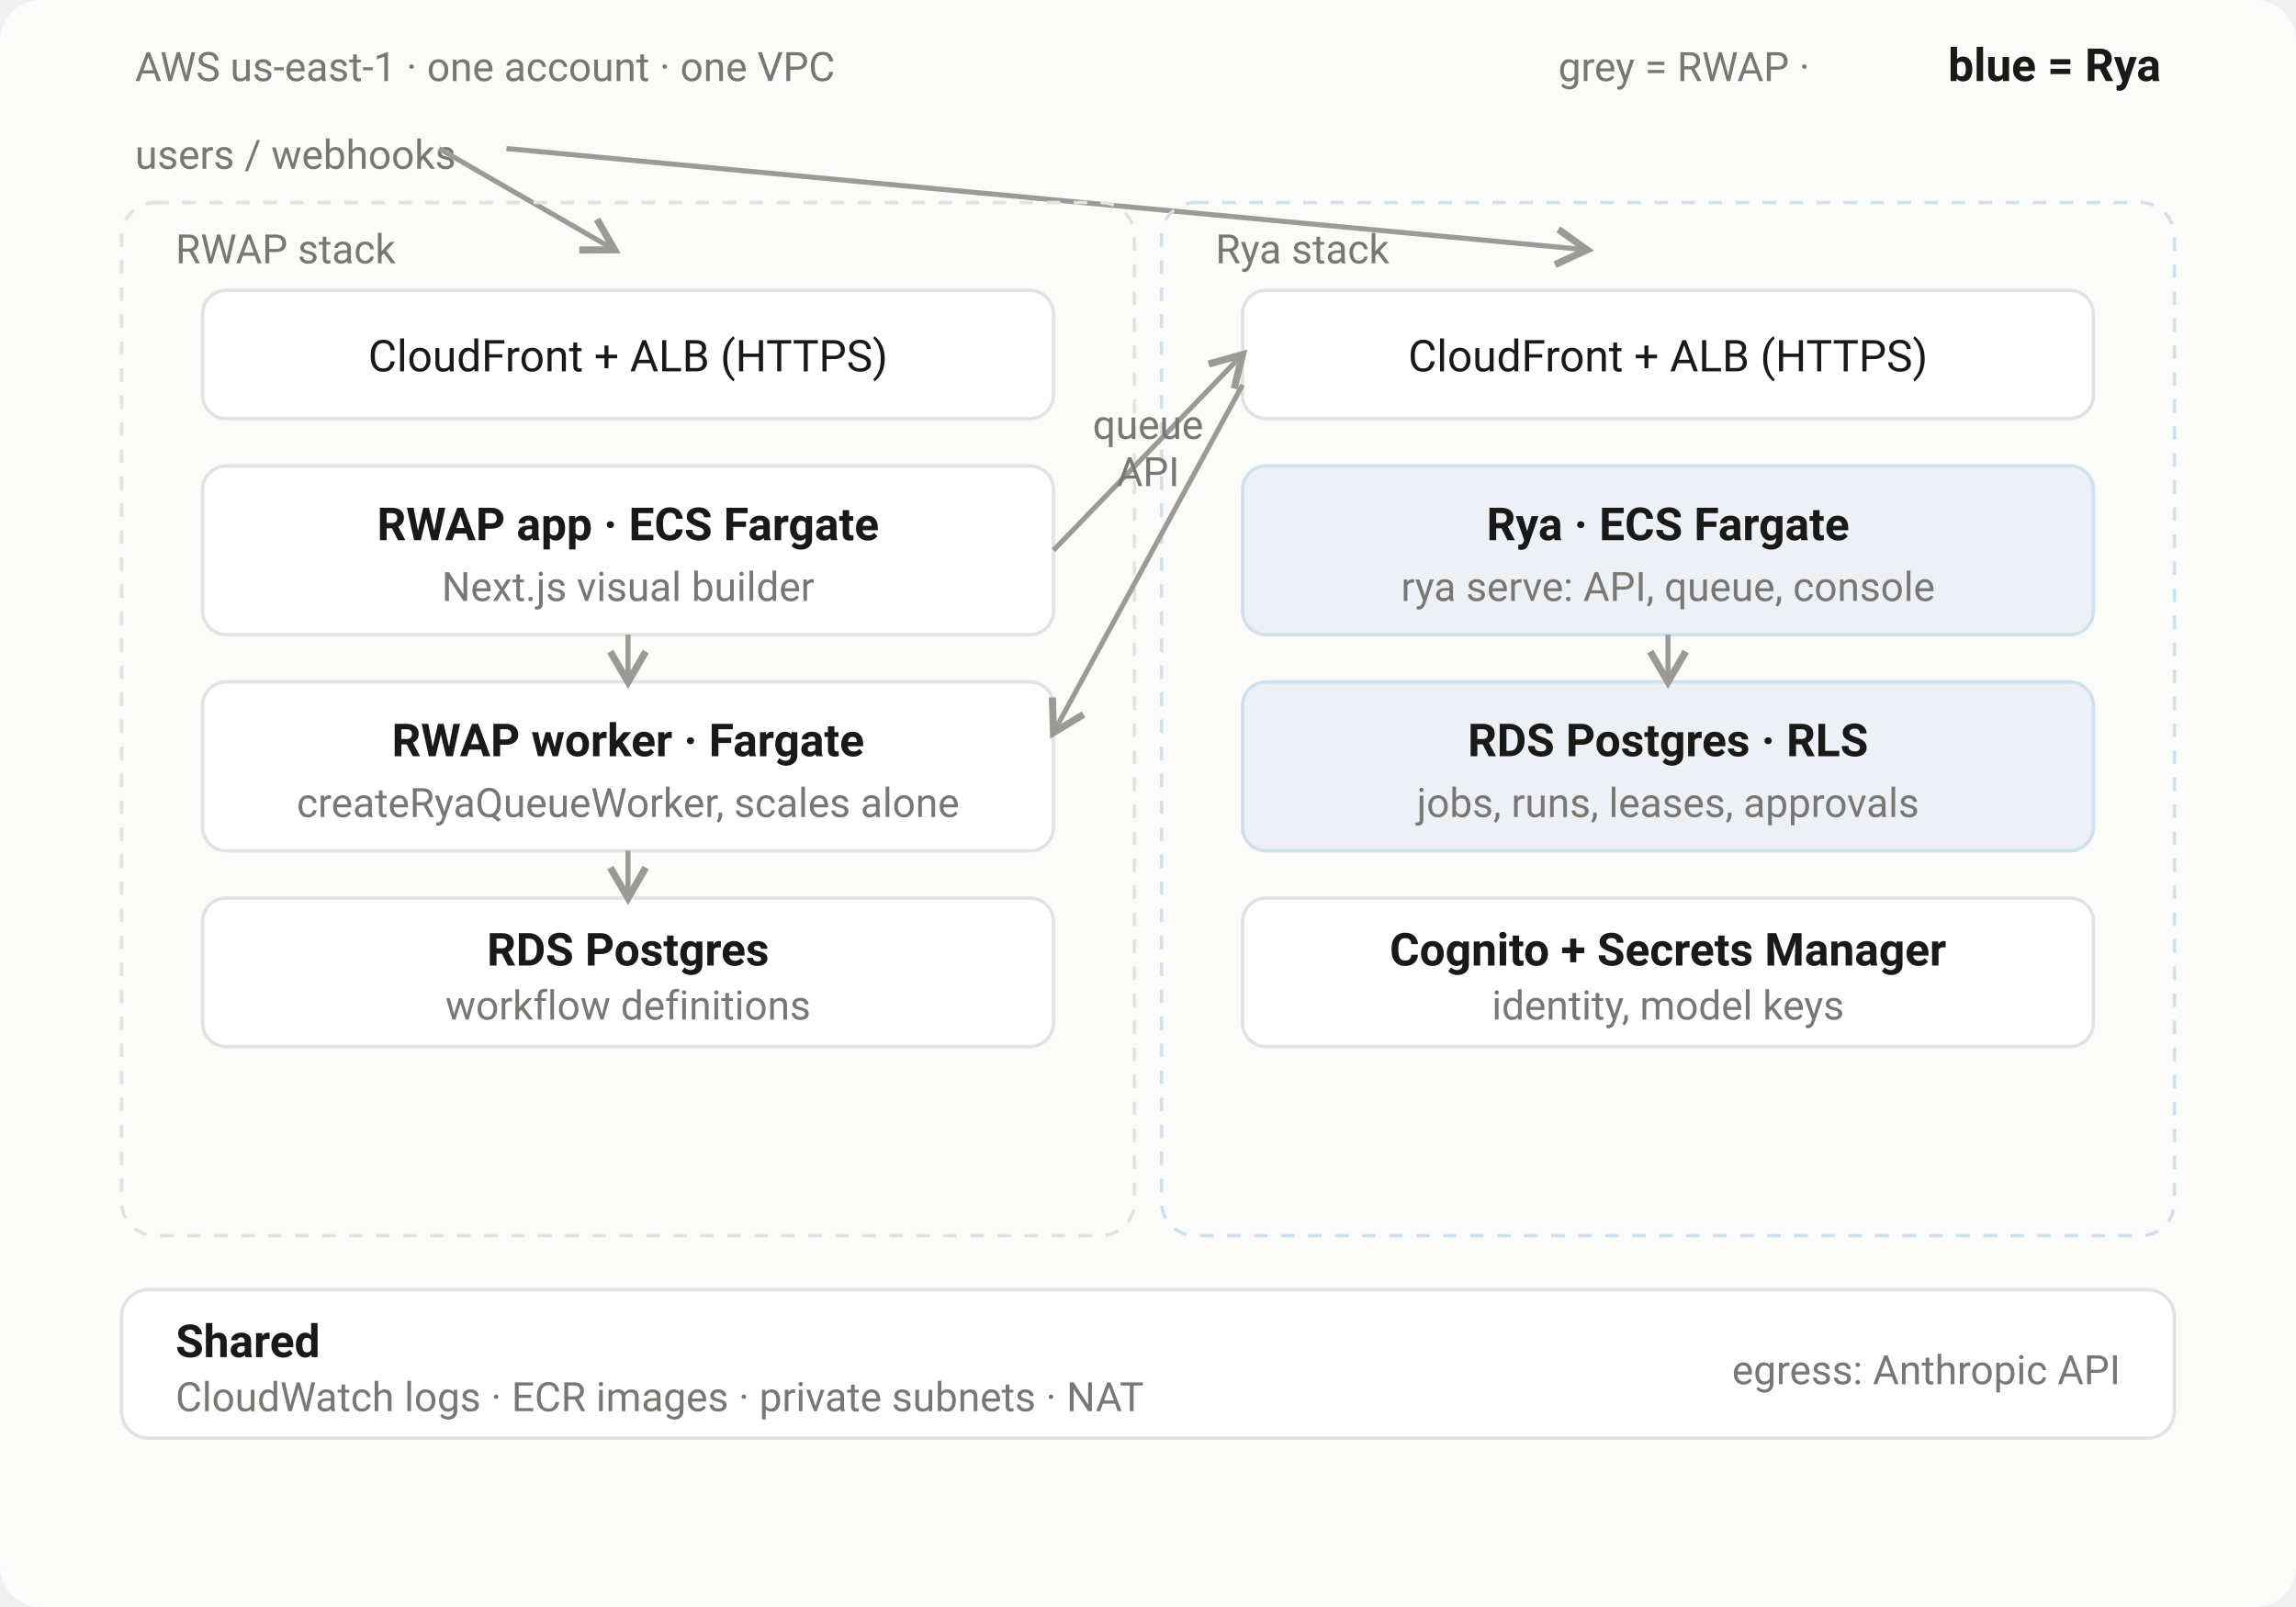
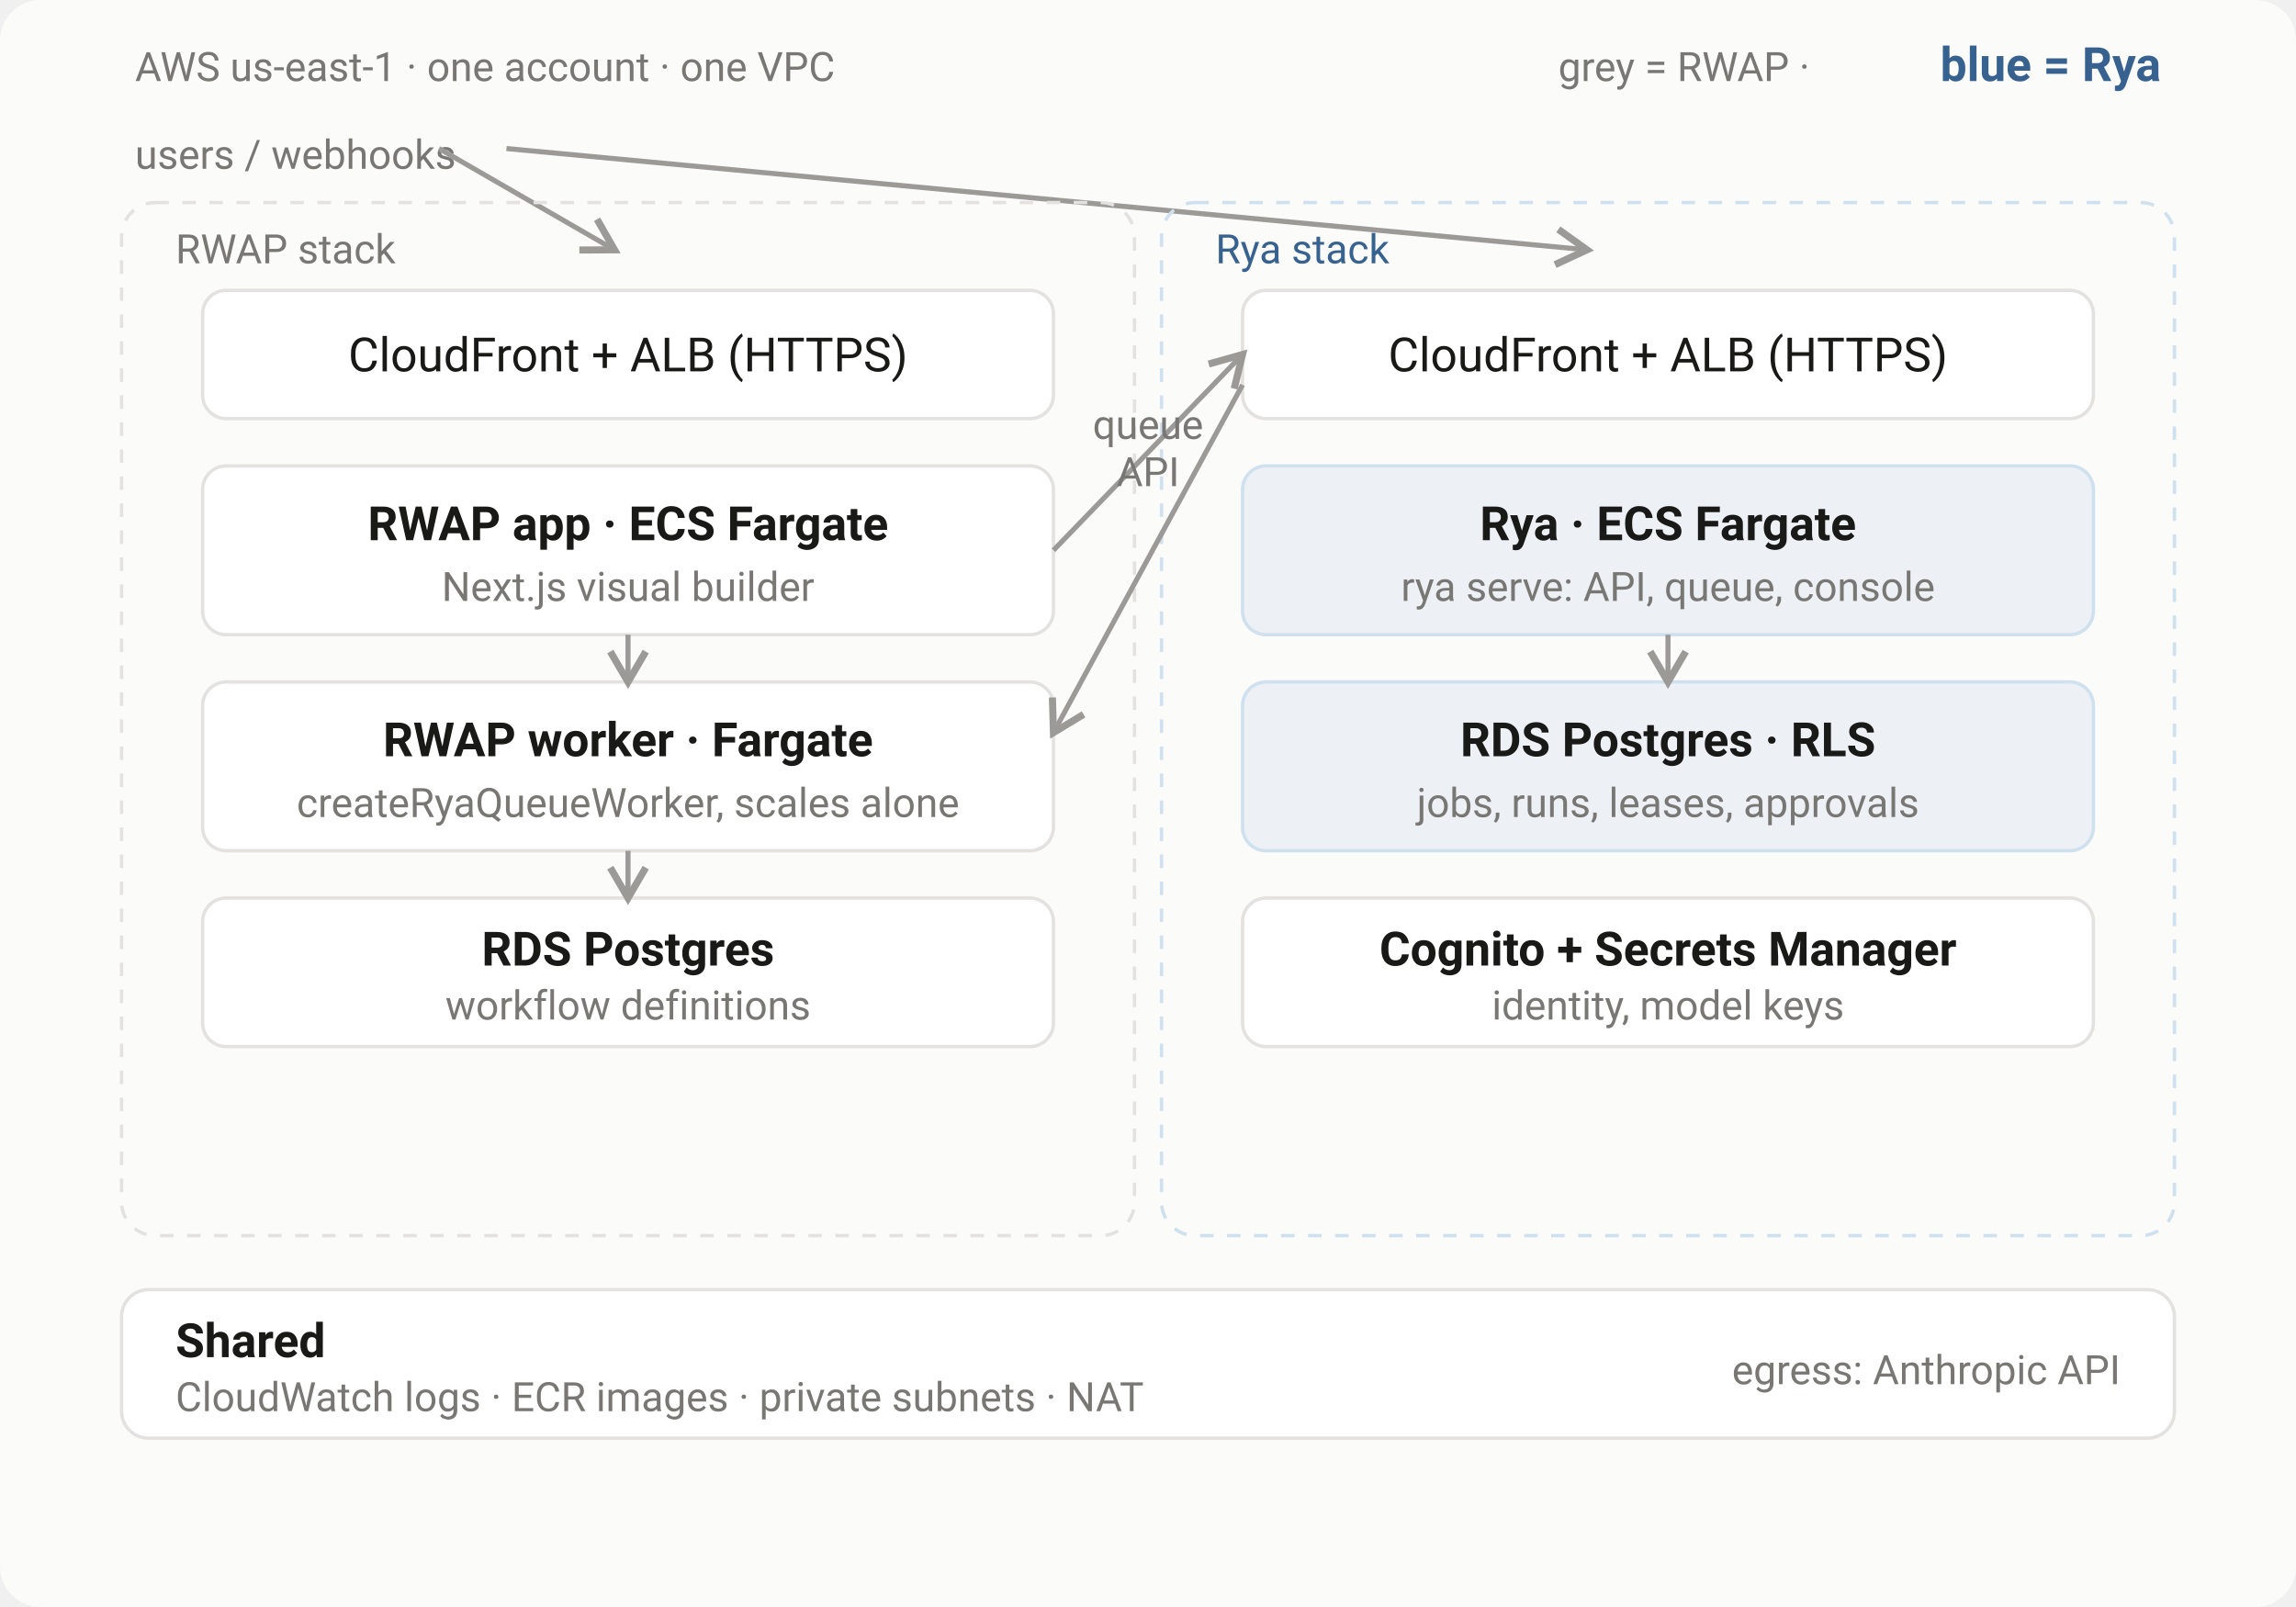
<svg xmlns="http://www.w3.org/2000/svg" width="100%" viewBox="0 0 680 476" role="img" aria-label="RWAP and Rya on AWS">
-   <style>
-   text{font-family:system-ui,-apple-system,'Segoe UI',Roboto,sans-serif}
-   .t{font-size:13px;fill:#191918}.ts{font-size:12px;fill:#787774}.th{font-size:13.5px;font-weight:600;fill:#191918}
-   .box{fill:#ffffff;stroke:#e3e2e0;stroke-width:1}
-   .blue .box{fill:#edf1f6;stroke:#cfe0ef}
-   .arr{stroke:#9b9a97;stroke-width:1.5;fill:none;marker-end:url(#c)}
- </style>
  <defs>
    <marker id="c" markerWidth="9" markerHeight="9" refX="7" refY="4.5" orient="auto">
      <path d="M1,1 L7,4.5 L1,8" fill="none" stroke="#9b9a97" stroke-width="1.4" />
    </marker>
  </defs>
  <rect x="0" y="0" width="680" height="476" rx="12" fill="#fbfbfa" />
-   <text class="ts" x="40" y="24">AWS us-east-1 · one account · one VPC</text>
-   <text class="th" x="640" y="24" text-anchor="end" fill="#37618e">blue = Rya</text>
-   <text class="ts" x="536" y="24" text-anchor="end">grey = RWAP  ·</text>
-   <text class="ts" x="40" y="50">users / webhooks</text>
-   <line class="arr" x1="130" y1="44" x2="182" y2="74" />
-   <line class="arr" x1="150" y1="44" x2="470" y2="74" />
-   <rect x="36" y="60" width="300" height="306" rx="10" fill="none" stroke="#e3e2e0" stroke-dasharray="4 4" />
-   <text class="ts" x="52" y="78">RWAP stack</text>
-   <g>
-     <rect class="box" x="60" y="86" width="252" height="38" rx="7" />
-     <text class="t" x="186" y="110" text-anchor="middle">CloudFront + ALB (HTTPS)</text>
-   </g>
-   <g>
-     <rect class="box" x="60" y="138" width="252" height="50" rx="7" />
-     <text class="th" x="186" y="160" text-anchor="middle">RWAP app · ECS Fargate</text>
-     <text class="ts" x="186" y="178" text-anchor="middle">Next.js visual builder</text>
-   </g>
-   <g>
-     <rect class="box" x="60" y="202" width="252" height="50" rx="7" />
-     <text class="th" x="186" y="224" text-anchor="middle">RWAP worker · Fargate</text>
-     <text class="ts" x="186" y="242" text-anchor="middle">createRyaQueueWorker, scales alone</text>
-   </g>
-   <g>
-     <rect class="box" x="60" y="266" width="252" height="44" rx="7" />
-     <text class="th" x="186" y="286" text-anchor="middle">RDS Postgres</text>
-     <text class="ts" x="186" y="302" text-anchor="middle">workflow definitions</text>
-   </g>
-   <line class="arr" x1="186" y1="188" x2="186" y2="202" />
-   <line class="arr" x1="186" y1="252" x2="186" y2="266" />
-   <rect x="344" y="60" width="300" height="306" rx="10" fill="none" stroke="#cfe0ef" stroke-dasharray="4 4" />
-   <text class="ts" x="360" y="78" fill="#37618e">Rya stack</text>
-   <g>
-     <rect class="box" x="368" y="86" width="252" height="38" rx="7" />
-     <text class="t" x="494" y="110" text-anchor="middle">CloudFront + ALB (HTTPS)</text>
-   </g>
-   <g class="blue">
-     <rect class="box" x="368" y="138" width="252" height="50" rx="7" />
-     <text class="th" x="494" y="160" text-anchor="middle">Rya · ECS Fargate</text>
-     <text class="ts" x="494" y="178" text-anchor="middle">rya serve: API, queue, console</text>
-   </g>
-   <g class="blue">
-     <rect class="box" x="368" y="202" width="252" height="50" rx="7" />
-     <text class="th" x="494" y="224" text-anchor="middle">RDS Postgres · RLS</text>
-     <text class="ts" x="494" y="242" text-anchor="middle">jobs, runs, leases, approvals</text>
-   </g>
-   <g>
-     <rect class="box" x="368" y="266" width="252" height="44" rx="7" />
-     <text class="th" x="494" y="286" text-anchor="middle">Cognito + Secrets Manager</text>
-     <text class="ts" x="494" y="302" text-anchor="middle">identity, model keys</text>
-   </g>
-   <line class="arr" x1="494" y1="188" x2="494" y2="202" />
-   <line class="arr" x1="312" y1="163" x2="368" y2="105" />
-   <line class="arr" x1="368" y1="114" x2="312" y2="217" />
-   <text class="ts" x="340" y="130" text-anchor="middle">queue</text>
-   <text class="ts" x="340" y="144" text-anchor="middle">API</text>
-   <g>
-     <rect class="box" x="36" y="382" width="608" height="44" rx="8" />
-     <text class="th" x="52" y="402">Shared</text>
-     <text class="ts" x="52" y="418">CloudWatch logs · ECR images · private subnets · NAT</text>
-     <text class="ts" x="628" y="410" text-anchor="end">egress: Anthropic API</text>
-   </g>
+   <text x="40" y="24" font-family="system-ui, -apple-system, 'Segoe UI', Roboto, sans-serif" font-size="12" fill="#787774">AWS us-east-1 · one account · one VPC</text>
+   <text x="536" y="24" font-family="system-ui, -apple-system, 'Segoe UI', Roboto, sans-serif" font-size="12" fill="#787774" text-anchor="end">grey = RWAP  ·</text>
+   <text x="640" y="24" font-family="system-ui, -apple-system, 'Segoe UI', Roboto, sans-serif" font-size="14" font-weight="600" fill="#37618e" text-anchor="end">blue = Rya</text>
+   <text x="40" y="50" font-family="system-ui, -apple-system, 'Segoe UI', Roboto, sans-serif" font-size="12" fill="#787774">users / webhooks</text>
+   <line x1="130" y1="44" x2="182" y2="74" stroke="#9b9a97" stroke-width="1.5" fill="none" marker-end="url(#c)" />
+   <line x1="150" y1="44" x2="470" y2="74" stroke="#9b9a97" stroke-width="1.5" fill="none" marker-end="url(#c)" />
+   <rect x="36" y="60" width="300" height="306" rx="10" fill="none" stroke="#e3e2e0" stroke-width="1" stroke-dasharray="4 4" />
+   <text x="52" y="78" font-family="system-ui, -apple-system, 'Segoe UI', Roboto, sans-serif" font-size="12" fill="#787774">RWAP stack</text>
+   <rect x="60" y="86" width="252" height="38" rx="7" fill="#ffffff" stroke="#e3e2e0" stroke-width="1" />
+   <text x="186" y="110" font-family="system-ui, -apple-system, 'Segoe UI', Roboto, sans-serif" font-size="14" fill="#191918" text-anchor="middle">CloudFront + ALB (HTTPS)</text>
+   <rect x="60" y="138" width="252" height="50" rx="7" fill="#ffffff" stroke="#e3e2e0" stroke-width="1" />
+   <text x="186" y="160" font-family="system-ui, -apple-system, 'Segoe UI', Roboto, sans-serif" font-size="14" font-weight="600" fill="#191918" text-anchor="middle">RWAP app · ECS Fargate</text>
+   <text x="186" y="178" font-family="system-ui, -apple-system, 'Segoe UI', Roboto, sans-serif" font-size="12" fill="#787774" text-anchor="middle">Next.js visual builder</text>
+   <rect x="60" y="202" width="252" height="50" rx="7" fill="#ffffff" stroke="#e3e2e0" stroke-width="1" />
+   <text x="186" y="224" font-family="system-ui, -apple-system, 'Segoe UI', Roboto, sans-serif" font-size="14" font-weight="600" fill="#191918" text-anchor="middle">RWAP worker · Fargate</text>
+   <text x="186" y="242" font-family="system-ui, -apple-system, 'Segoe UI', Roboto, sans-serif" font-size="12" fill="#787774" text-anchor="middle">createRyaQueueWorker, scales alone</text>
+   <rect x="60" y="266" width="252" height="44" rx="7" fill="#ffffff" stroke="#e3e2e0" stroke-width="1" />
+   <text x="186" y="286" font-family="system-ui, -apple-system, 'Segoe UI', Roboto, sans-serif" font-size="14" font-weight="600" fill="#191918" text-anchor="middle">RDS Postgres</text>
+   <text x="186" y="302" font-family="system-ui, -apple-system, 'Segoe UI', Roboto, sans-serif" font-size="12" fill="#787774" text-anchor="middle">workflow definitions</text>
+   <line x1="186" y1="188" x2="186" y2="202" stroke="#9b9a97" stroke-width="1.5" fill="none" marker-end="url(#c)" />
+   <line x1="186" y1="252" x2="186" y2="266" stroke="#9b9a97" stroke-width="1.5" fill="none" marker-end="url(#c)" />
+   <rect x="344" y="60" width="300" height="306" rx="10" fill="none" stroke="#cfe0ef" stroke-width="1" stroke-dasharray="4 4" />
+   <text x="360" y="78" font-family="system-ui, -apple-system, 'Segoe UI', Roboto, sans-serif" font-size="12" fill="#37618e">Rya stack</text>
+   <rect x="368" y="86" width="252" height="38" rx="7" fill="#ffffff" stroke="#e3e2e0" stroke-width="1" />
+   <text x="494" y="110" font-family="system-ui, -apple-system, 'Segoe UI', Roboto, sans-serif" font-size="14" fill="#191918" text-anchor="middle">CloudFront + ALB (HTTPS)</text>
+   <rect x="368" y="138" width="252" height="50" rx="7" fill="#edf1f6" stroke="#cfe0ef" stroke-width="1" />
+   <text x="494" y="160" font-family="system-ui, -apple-system, 'Segoe UI', Roboto, sans-serif" font-size="14" font-weight="600" fill="#191918" text-anchor="middle">Rya · ECS Fargate</text>
+   <text x="494" y="178" font-family="system-ui, -apple-system, 'Segoe UI', Roboto, sans-serif" font-size="12" fill="#787774" text-anchor="middle">rya serve: API, queue, console</text>
+   <rect x="368" y="202" width="252" height="50" rx="7" fill="#edf1f6" stroke="#cfe0ef" stroke-width="1" />
+   <text x="494" y="224" font-family="system-ui, -apple-system, 'Segoe UI', Roboto, sans-serif" font-size="14" font-weight="600" fill="#191918" text-anchor="middle">RDS Postgres · RLS</text>
+   <text x="494" y="242" font-family="system-ui, -apple-system, 'Segoe UI', Roboto, sans-serif" font-size="12" fill="#787774" text-anchor="middle">jobs, runs, leases, approvals</text>
+   <rect x="368" y="266" width="252" height="44" rx="7" fill="#ffffff" stroke="#e3e2e0" stroke-width="1" />
+   <text x="494" y="286" font-family="system-ui, -apple-system, 'Segoe UI', Roboto, sans-serif" font-size="14" font-weight="600" fill="#191918" text-anchor="middle">Cognito + Secrets Manager</text>
+   <text x="494" y="302" font-family="system-ui, -apple-system, 'Segoe UI', Roboto, sans-serif" font-size="12" fill="#787774" text-anchor="middle">identity, model keys</text>
+   <line x1="494" y1="188" x2="494" y2="202" stroke="#9b9a97" stroke-width="1.5" fill="none" marker-end="url(#c)" />
+   <line x1="312" y1="163" x2="368" y2="105" stroke="#9b9a97" stroke-width="1.5" fill="none" marker-end="url(#c)" />
+   <line x1="368" y1="114" x2="312" y2="217" stroke="#9b9a97" stroke-width="1.5" fill="none" marker-end="url(#c)" />
+   <text x="340" y="130" font-family="system-ui, -apple-system, 'Segoe UI', Roboto, sans-serif" font-size="12" fill="#787774" text-anchor="middle">queue</text>
+   <text x="340" y="144" font-family="system-ui, -apple-system, 'Segoe UI', Roboto, sans-serif" font-size="12" fill="#787774" text-anchor="middle">API</text>
+   <rect x="36" y="382" width="608" height="44" rx="8" fill="#ffffff" stroke="#e3e2e0" stroke-width="1" />
+   <text x="52" y="402" font-family="system-ui, -apple-system, 'Segoe UI', Roboto, sans-serif" font-size="14" font-weight="600" fill="#191918">Shared</text>
+   <text x="52" y="418" font-family="system-ui, -apple-system, 'Segoe UI', Roboto, sans-serif" font-size="12" fill="#787774">CloudWatch logs · ECR images · private subnets · NAT</text>
+   <text x="628" y="410" font-family="system-ui, -apple-system, 'Segoe UI', Roboto, sans-serif" font-size="12" fill="#787774" text-anchor="end">egress: Anthropic API</text>
</svg>
